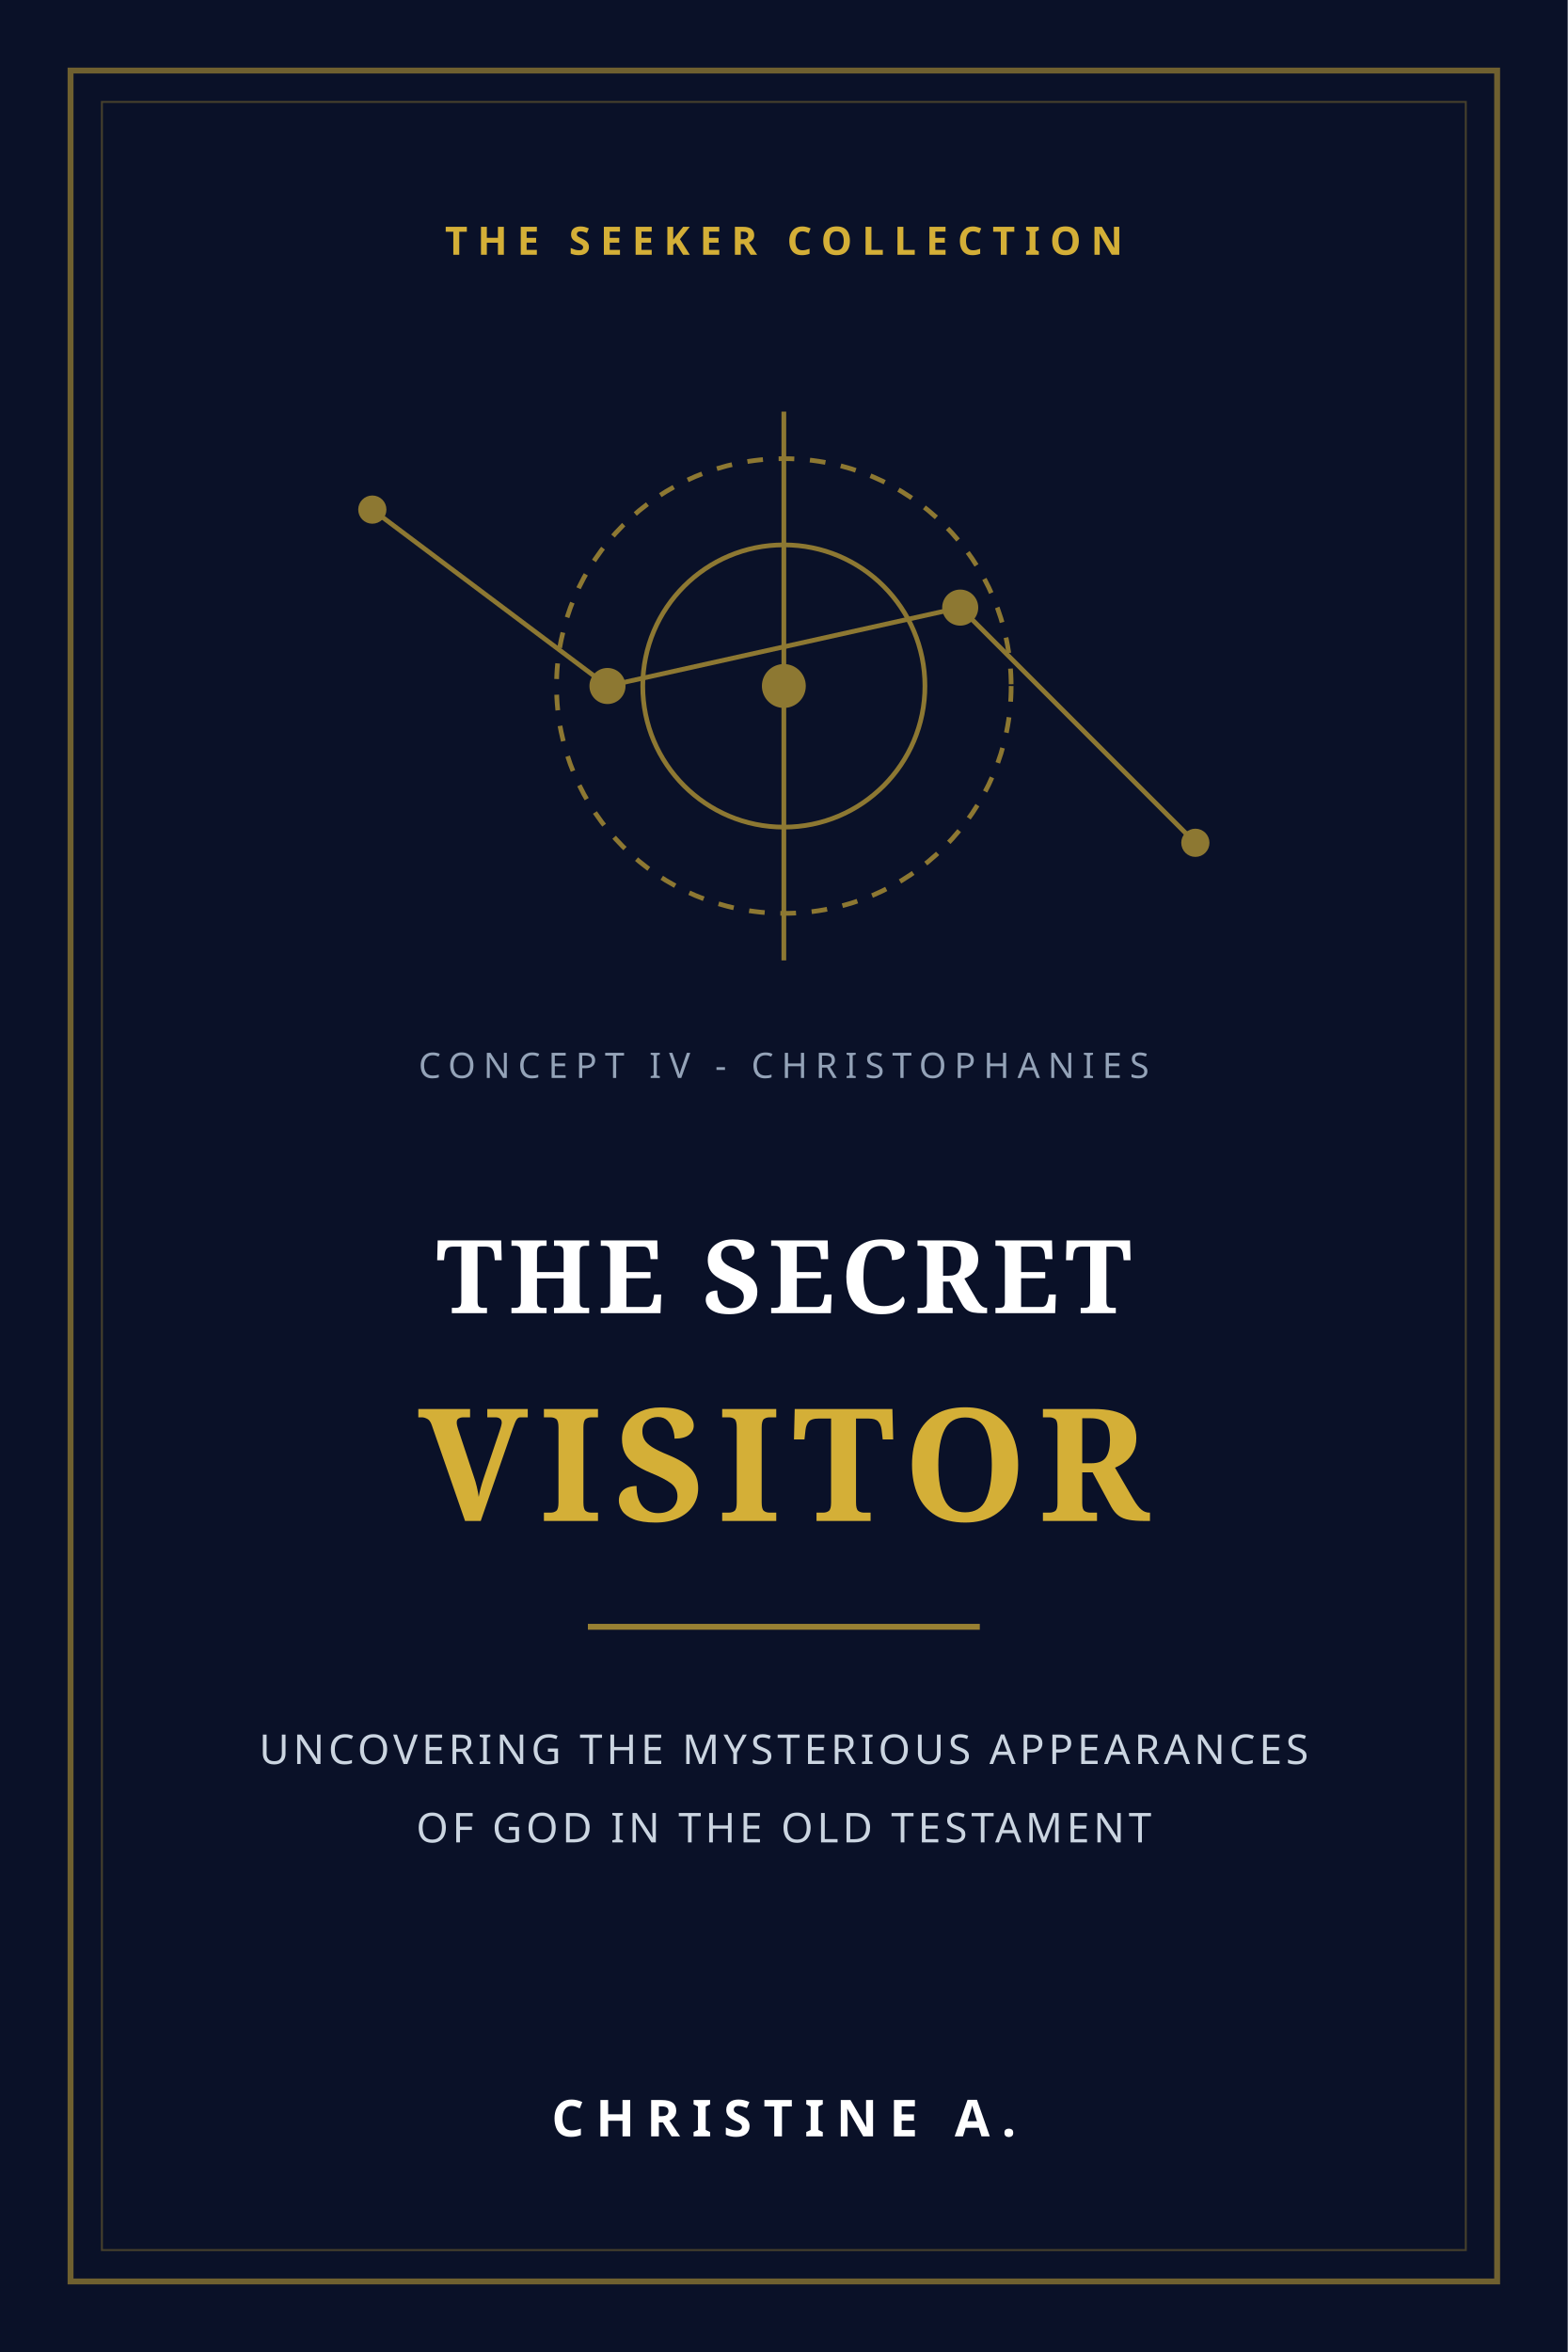
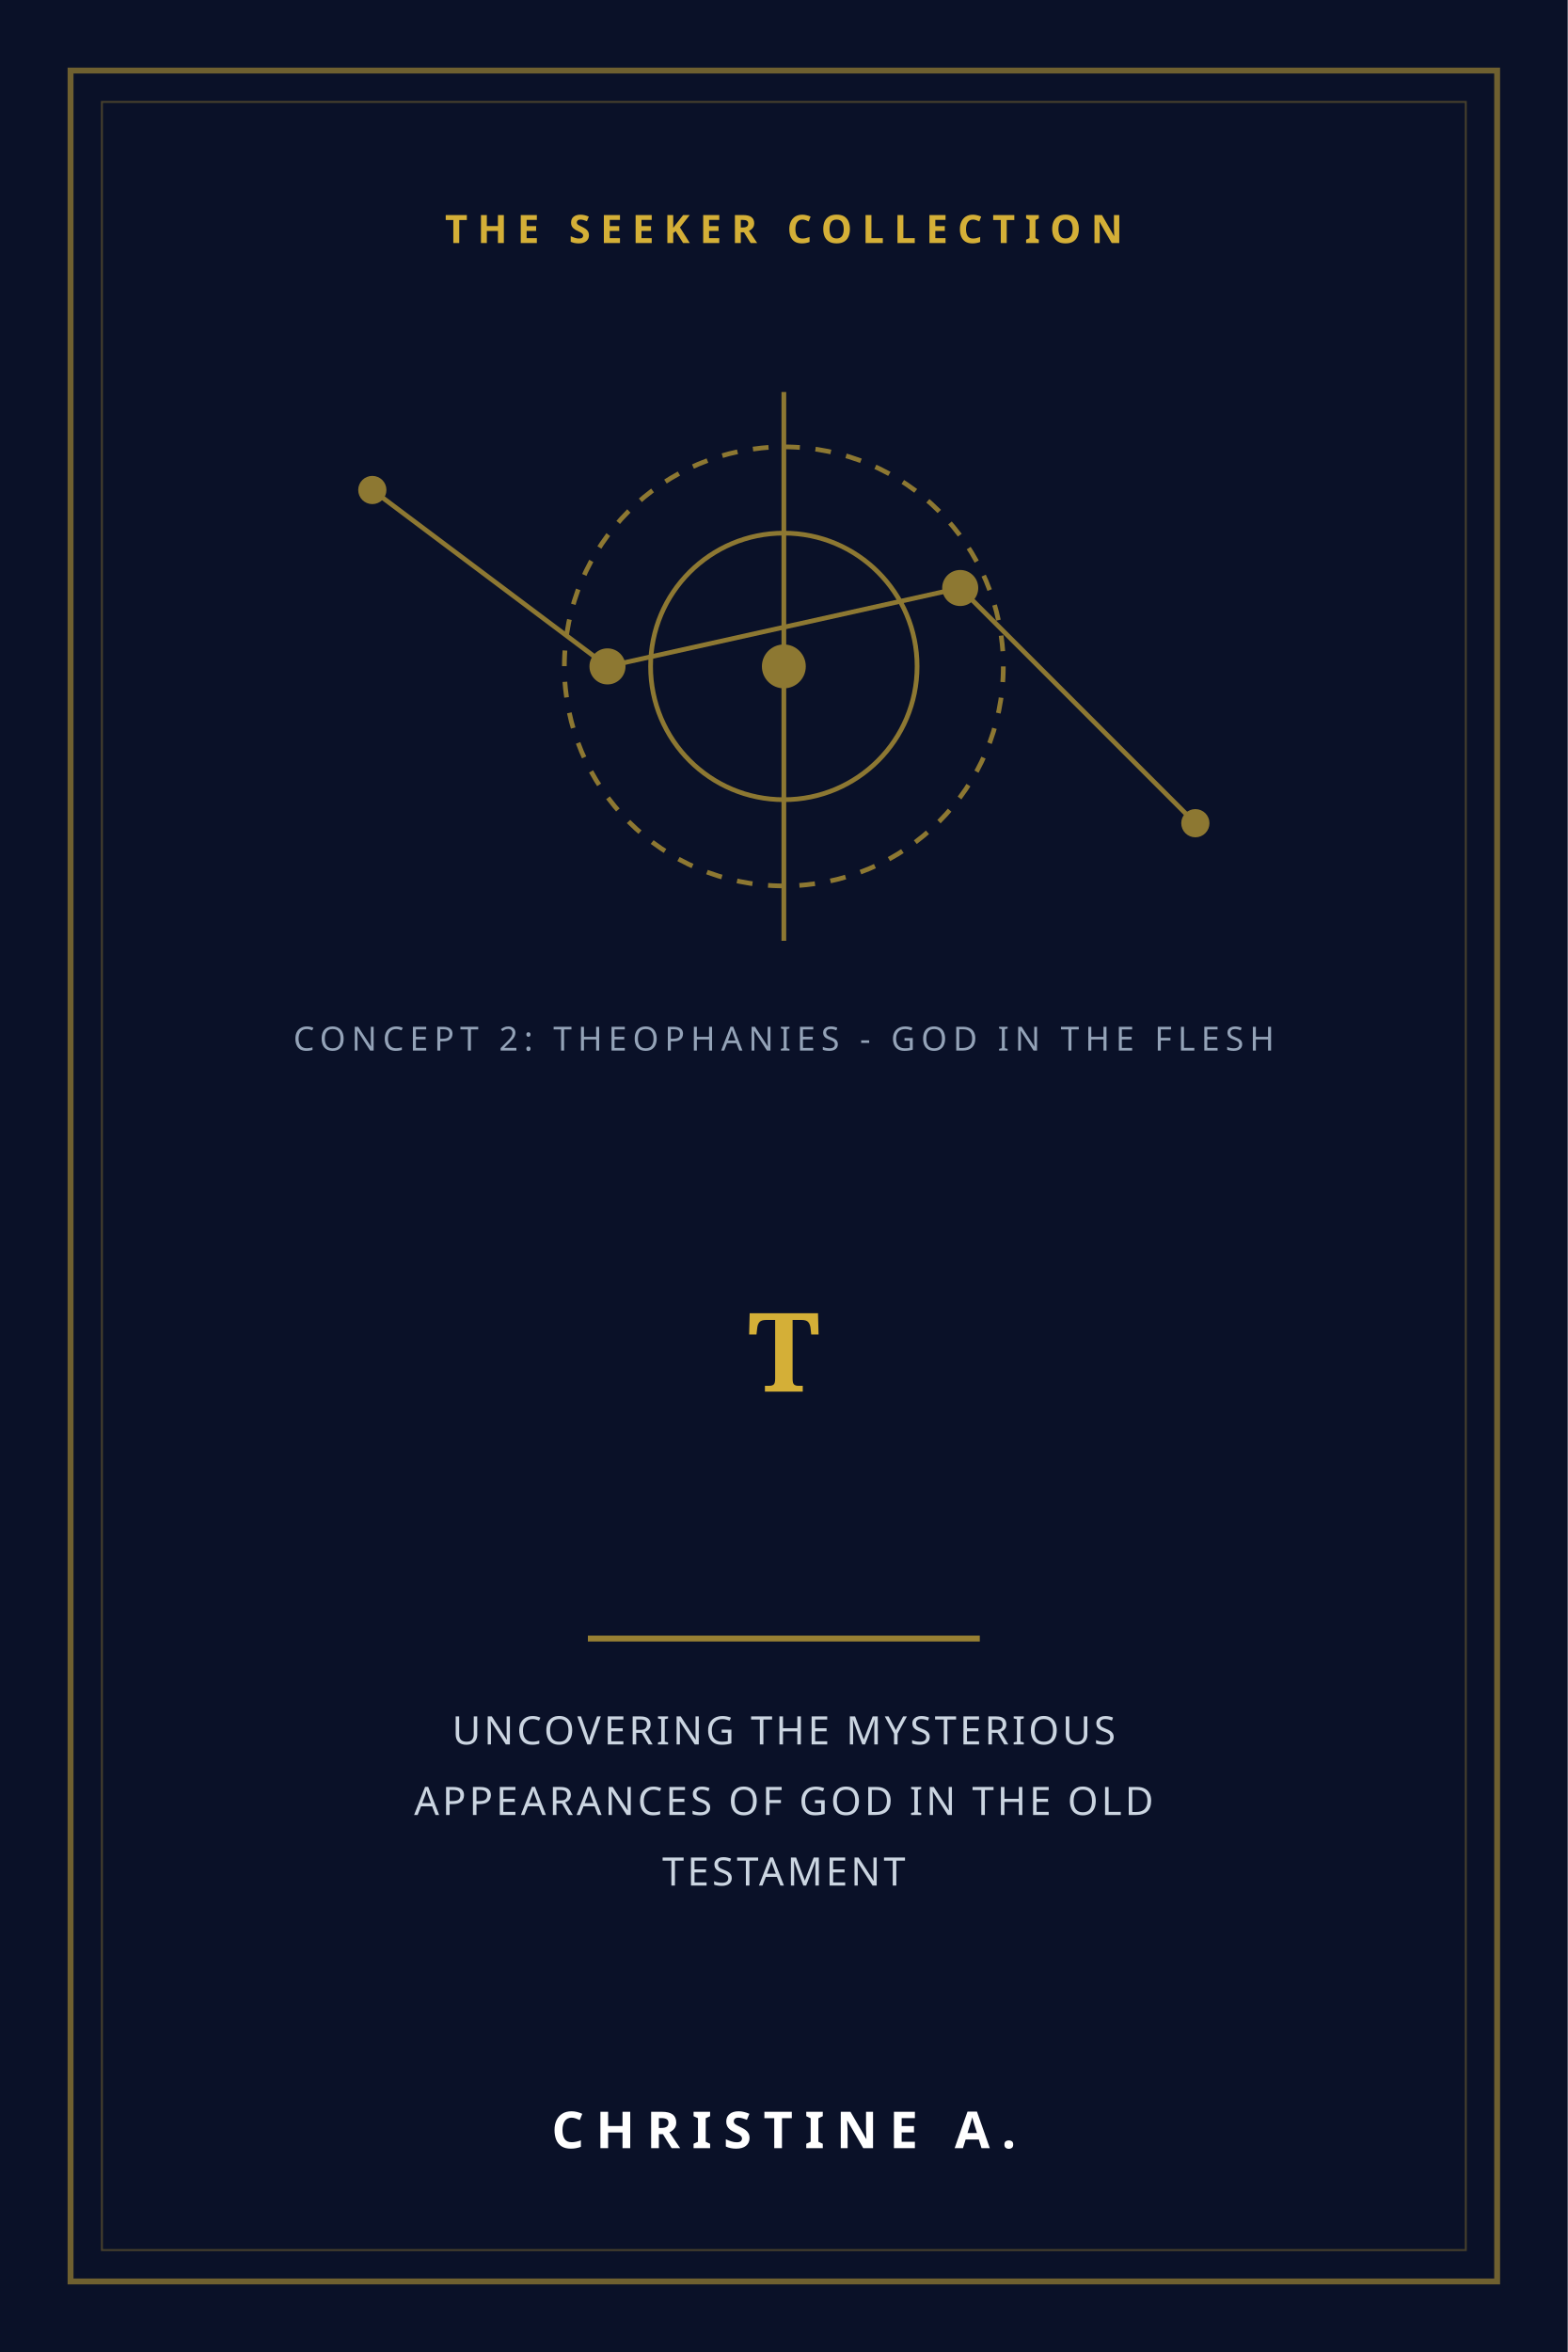
<svg xmlns="http://www.w3.org/2000/svg" viewBox="0 0 400 600" width="100%" height="100%">
  <rect width="100%" height="100%" fill="#0A1128" />
  <rect x="18" y="18" width="364" height="564" fill="none" stroke="#D4AF37" stroke-width="1.5" opacity="0.5" />
  <rect x="26" y="26" width="348" height="548" fill="none" stroke="#D4AF37" stroke-width="0.5" opacity="0.3" />
  <g stroke="#D4AF37" stroke-width="1.2" opacity="0.65">
-     <circle cx="200" cy="175" r="58" fill="none" stroke-dasharray="4 4" />
-     <circle cx="200" cy="175" r="36" fill="none" />
-     <line x1="95" y1="130" x2="155" y2="175" />
-     <line x1="155" y1="175" x2="245" y2="155" />
-     <line x1="245" y1="155" x2="305" y2="215" />
-     <line x1="200" y1="105" x2="200" y2="245" />
-     <circle cx="95" cy="130" r="3" fill="#D4AF37" />
-     <circle cx="155" cy="175" r="4" fill="#D4AF37" />
-     <circle cx="245" cy="155" r="4" fill="#D4AF37" />
-     <circle cx="305" cy="215" r="3" fill="#D4AF37" />
-     <circle cx="200" cy="175" r="5" fill="#D4AF37" />
+     <circle cx="200" cy="170" r="56" fill="none" stroke-dasharray="4 4" />
+     <circle cx="200" cy="170" r="34" fill="none" />
+     <line x1="95" y1="125" x2="155" y2="170" />
+     <line x1="155" y1="170" x2="245" y2="150" />
+     <line x1="245" y1="150" x2="305" y2="210" />
+     <line x1="200" y1="100" x2="200" y2="240" />
+     <circle cx="95" cy="125" r="3" fill="#D4AF37" />
+     <circle cx="155" cy="170" r="4" fill="#D4AF37" />
+     <circle cx="245" cy="150" r="4" fill="#D4AF37" />
+     <circle cx="305" cy="210" r="3" fill="#D4AF37" />
+     <circle cx="200" cy="170" r="5" fill="#D4AF37" />
  </g>
-   <text x="200" y="65" font-family="'Montserrat', sans-serif" font-size="10" font-weight="bold" fill="#D4AF37" text-anchor="middle" letter-spacing="2.5">THE SEEKER COLLECTION</text>
-   <text x="200" y="275" font-family="'Montserrat', sans-serif" font-size="9" fill="#94A3B8" text-anchor="middle" letter-spacing="2">CONCEPT IV - CHRISTOPHANIES</text>
-   <text x="200" y="335" font-family="'Playfair Display', Georgia, serif" font-size="26" font-weight="bold" fill="#FFFFFF" text-anchor="middle" letter-spacing="1.5">THE SECRET</text>
-   <text x="200" y="388" font-family="'Playfair Display', Georgia, serif" font-size="40" font-weight="bold" fill="#D4AF37" text-anchor="middle" letter-spacing="3">VISITOR</text>
-   <line x1="150" y1="415" x2="250" y2="415" stroke="#D4AF37" stroke-width="1.5" opacity="0.7" />
-   <text x="200" y="450" font-family="'Montserrat', sans-serif" font-size="10.5" fill="#CBD5E1" text-anchor="middle" letter-spacing="1">UNCOVERING THE MYSTERIOUS APPEARANCES</text>
-   <text x="200" y="470" font-family="'Montserrat', sans-serif" font-size="10.5" fill="#CBD5E1" text-anchor="middle" letter-spacing="1">OF GOD IN THE OLD TESTAMENT</text>
-   <text x="200" y="545" font-family="'Montserrat', sans-serif" font-size="13" font-weight="bold" fill="#FFFFFF" text-anchor="middle" letter-spacing="3">CHRISTINE A.</text>
+   <text x="200" y="62" font-family="'Montserrat', sans-serif" font-size="10" font-weight="bold" fill="#D4AF37" text-anchor="middle" letter-spacing="2.5">THE SEEKER COLLECTION</text>
+   <text x="200" y="268" font-family="'Montserrat', sans-serif" font-size="8.5" fill="#94A3B8" text-anchor="middle" letter-spacing="1.5">CONCEPT 2: THEOPHANIES - GOD IN THE FLESH</text>
+   <text x="200" y="355" font-family="'Playfair Display', Georgia, serif" font-size="28" font-weight="bold" fill="#D4AF37" text-anchor="middle" letter-spacing="1.5">T</text>
+   <line x1="150" y1="418" x2="250" y2="418" stroke="#D4AF37" stroke-width="1.5" opacity="0.7" />
+   <text x="200" y="445" font-family="'Montserrat', sans-serif" font-size="10" fill="#CBD5E1" text-anchor="middle" letter-spacing="0.8">UNCOVERING THE MYSTERIOUS</text>
+   <text x="200" y="463" font-family="'Montserrat', sans-serif" font-size="10" fill="#CBD5E1" text-anchor="middle" letter-spacing="0.8">APPEARANCES OF GOD IN THE OLD</text>
+   <text x="200" y="481" font-family="'Montserrat', sans-serif" font-size="10" fill="#CBD5E1" text-anchor="middle" letter-spacing="0.8">TESTAMENT</text>
+   <text x="200" y="548" font-family="'Montserrat', sans-serif" font-size="13" font-weight="bold" fill="#FFFFFF" text-anchor="middle" letter-spacing="3">CHRISTINE A.</text>
</svg>
